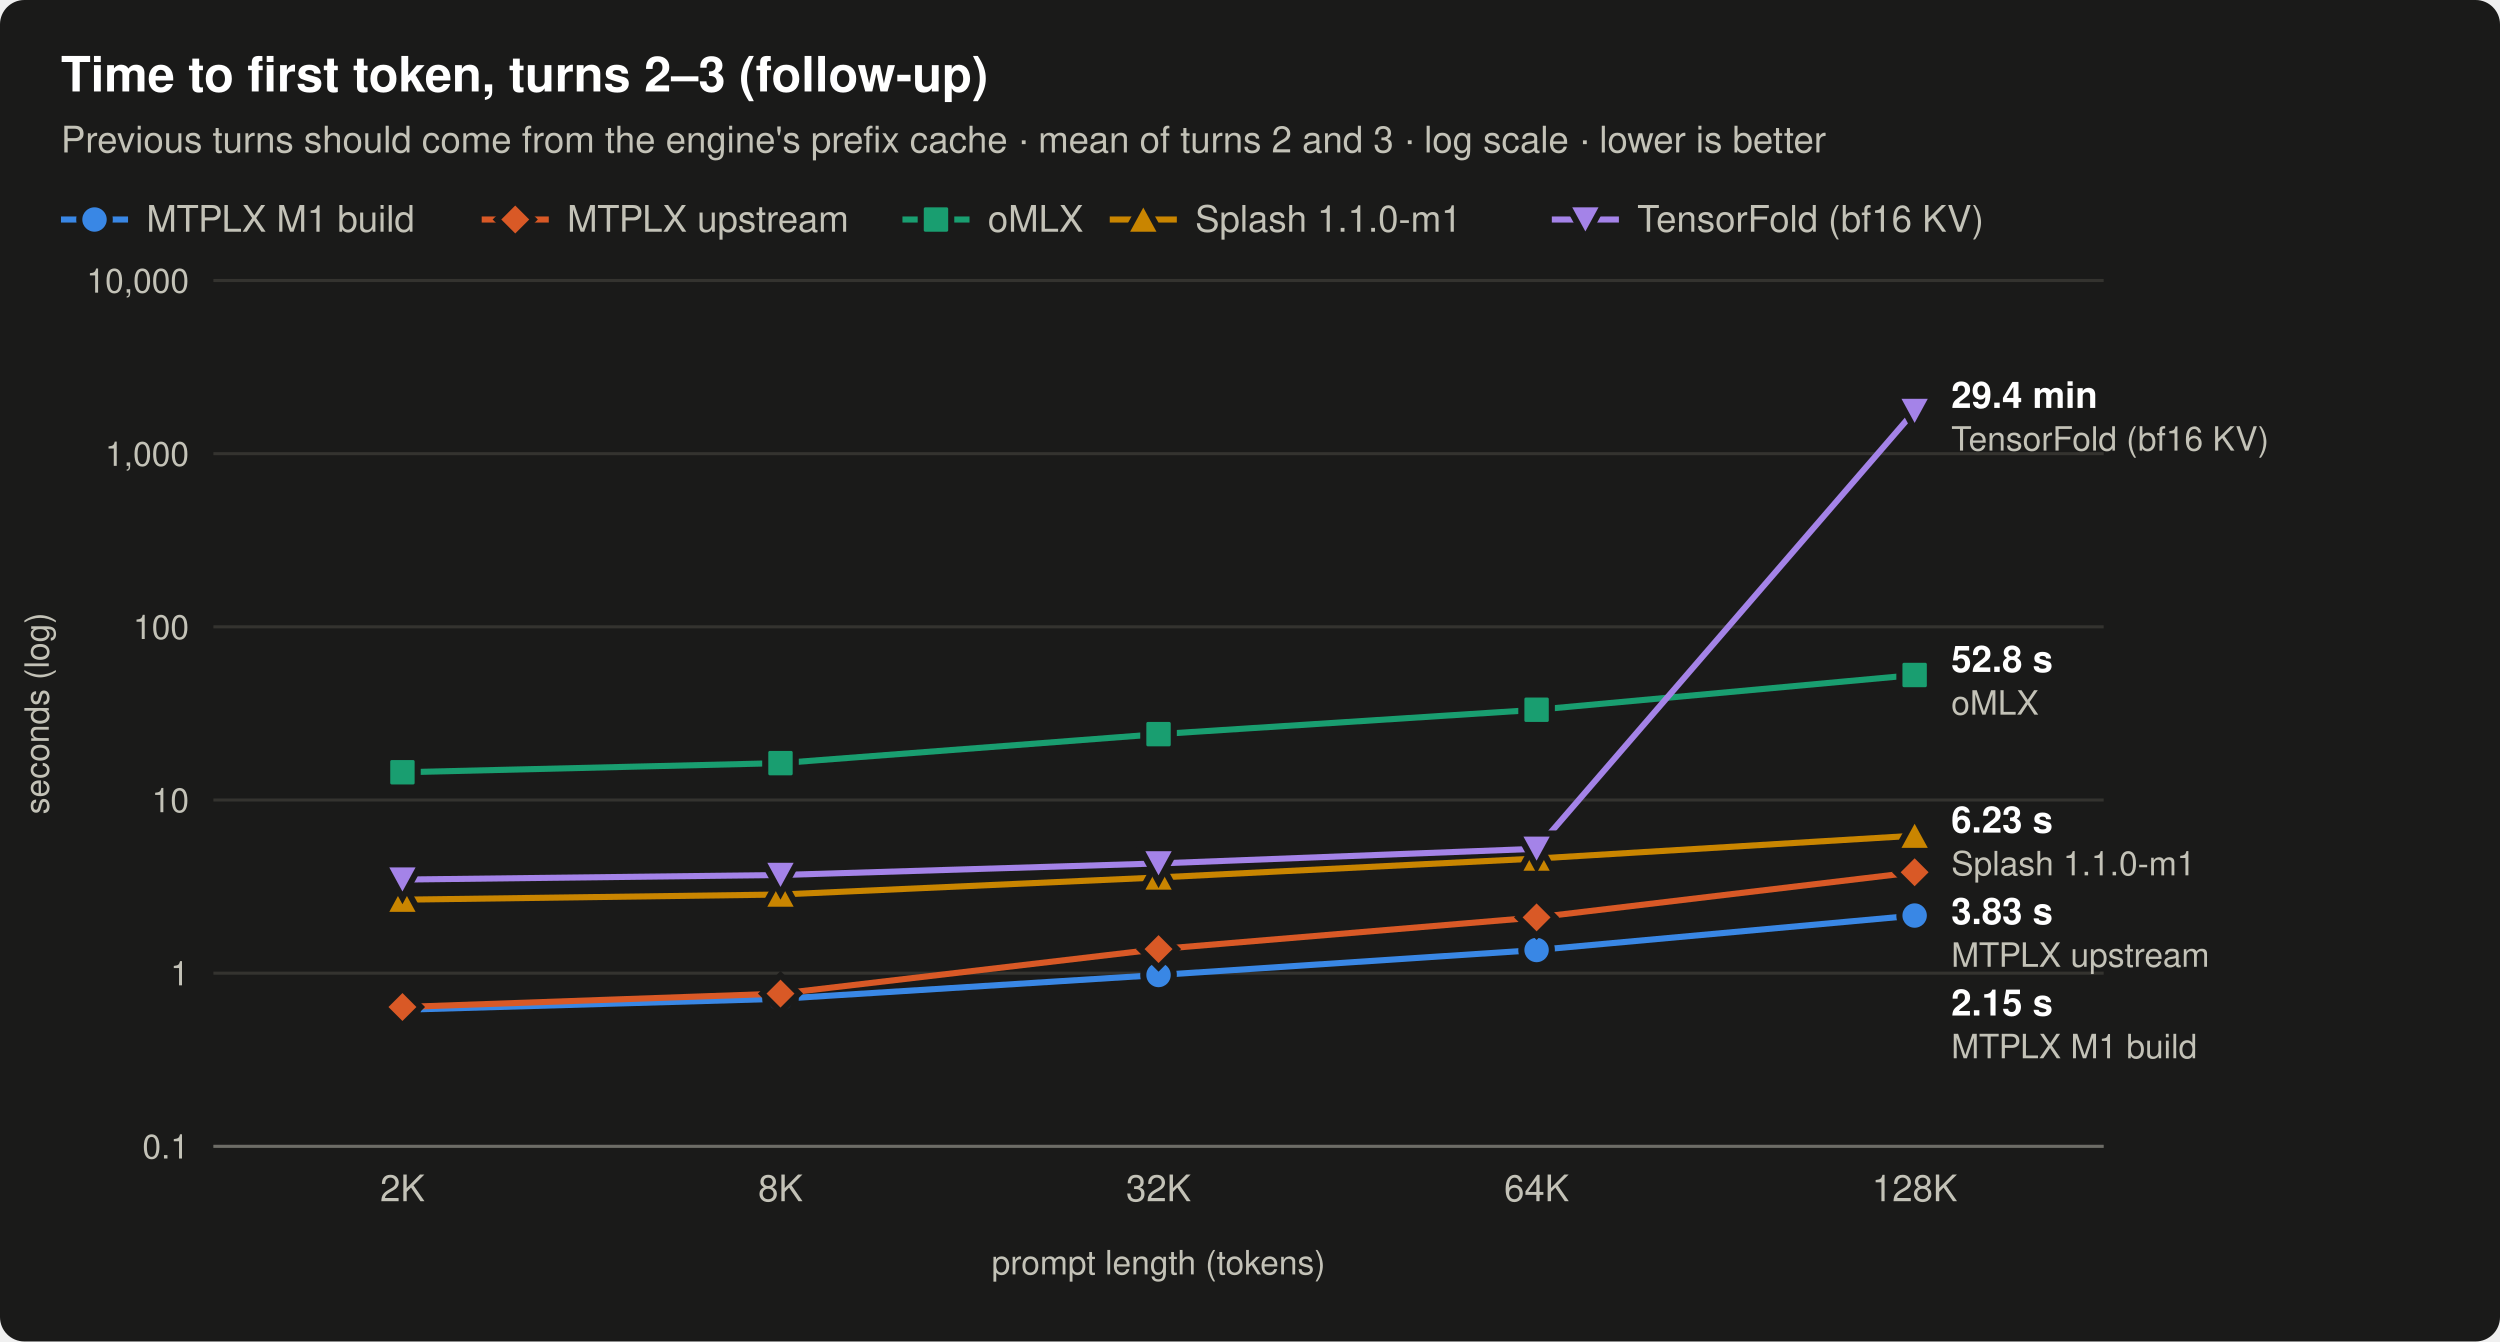
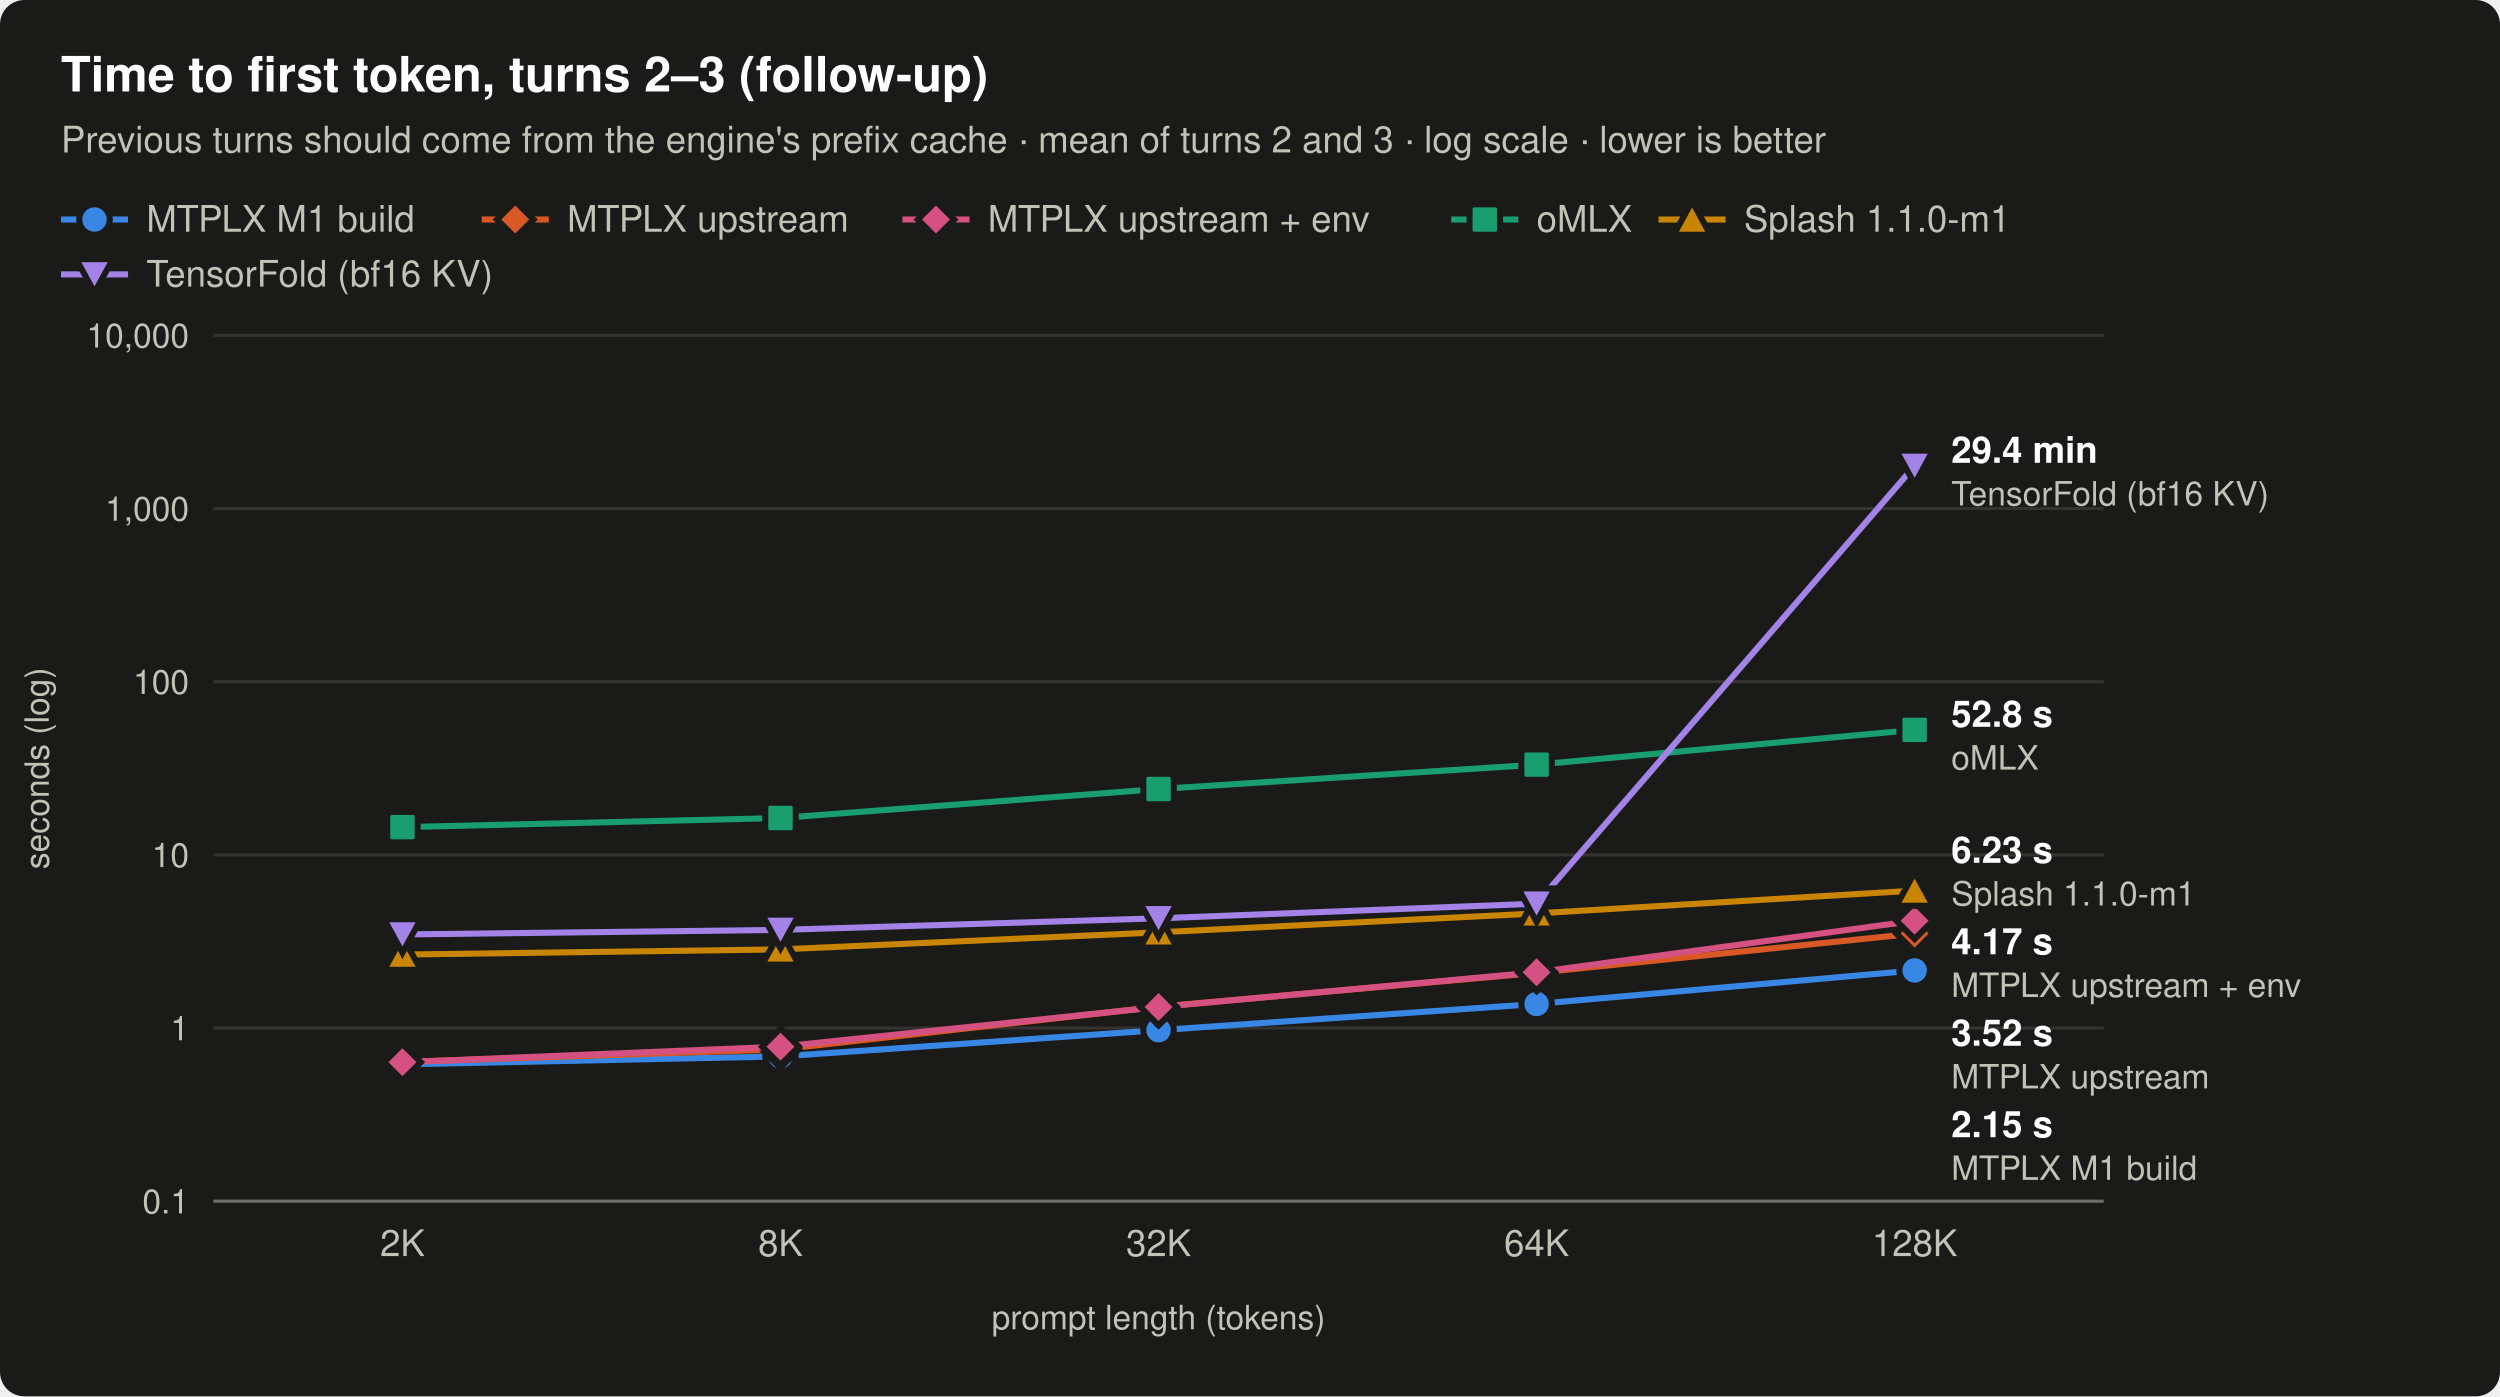
- <svg xmlns="http://www.w3.org/2000/svg" viewBox="0 0 820 440" width="820" height="440" role="img" aria-label="Time to first token, turns 2–3 (follow-up)" font-family="-apple-system,BlinkMacSystemFont,Segoe UI,Helvetica,Arial,sans-serif">
-   <rect width="820" height="440" rx="8" fill="#1a1a19" />
+ <svg xmlns="http://www.w3.org/2000/svg" viewBox="0 0 820 458" width="820" height="458" role="img" aria-label="Time to first token, turns 2–3 (follow-up)" font-family="-apple-system,BlinkMacSystemFont,Segoe UI,Helvetica,Arial,sans-serif">
+   <rect width="820" height="458" rx="8" fill="#1a1a19" />
  <text x="20" y="30" fill="#ffffff" font-size="16" font-weight="600">Time to first token, turns 2–3 (follow-up)</text>
  <text x="20" y="50" fill="#c3c2b7" font-size="12">Previous turns should come from the engine's prefix cache · mean of turns 2 and 3 · log scale · lower is better</text>
  <line x1="20" x2="42" y1="72" y2="72" stroke="#3987e5" stroke-width="2" />
  <circle cx="31" cy="72" r="5" fill="#3987e5" stroke="#1a1a19" stroke-width="2" />
  <text x="48" y="76" fill="#c3c2b7" font-size="12">MTPLX M1 build</text>
  <line x1="158" x2="180" y1="72" y2="72" stroke="#d95926" stroke-width="2" />
  <path d="M169 66L175 72L169 78L163 72Z" fill="#d95926" stroke="#1a1a19" stroke-width="2" />
  <text x="186" y="76" fill="#c3c2b7" font-size="12">MTPLX upstream</text>
-   <line x1="296" x2="318" y1="72" y2="72" stroke="#199e70" stroke-width="2" />
-   <rect x="302" y="67" width="10" height="10" rx="1.5" fill="#199e70" stroke="#1a1a19" stroke-width="2" />
-   <text x="324" y="76" fill="#c3c2b7" font-size="12">oMLX</text>
-   <line x1="364" x2="386" y1="72" y2="72" stroke="#c98500" stroke-width="2" />
-   <path d="M375 66L381 77L369 77Z" fill="#c98500" stroke="#1a1a19" stroke-width="2" />
-   <text x="392" y="76" fill="#c3c2b7" font-size="12">Splash 1.1.0-m1</text>
-   <line x1="509" x2="531" y1="72" y2="72" stroke="#a483e8" stroke-width="2" />
-   <path d="M520 78L526 67L514 67Z" fill="#a483e8" stroke="#1a1a19" stroke-width="2" />
-   <text x="537" y="76" fill="#c3c2b7" font-size="12">TensorFold (bf16 KV)</text>
-   <line x1="70" x2="690" y1="376.0" y2="376.0" stroke="#34332f" />
-   <text x="62" y="380.0" fill="#c3c2b7" font-size="11" text-anchor="end">0.1</text>
-   <line x1="70" x2="690" y1="319.2" y2="319.2" stroke="#34332f" />
-   <text x="62" y="323.2" fill="#c3c2b7" font-size="11" text-anchor="end">1</text>
-   <line x1="70" x2="690" y1="262.4" y2="262.4" stroke="#34332f" />
-   <text x="62" y="266.4" fill="#c3c2b7" font-size="11" text-anchor="end">10</text>
-   <line x1="70" x2="690" y1="205.6" y2="205.6" stroke="#34332f" />
-   <text x="62" y="209.6" fill="#c3c2b7" font-size="11" text-anchor="end">100</text>
-   <line x1="70" x2="690" y1="148.8" y2="148.8" stroke="#34332f" />
-   <text x="62" y="152.8" fill="#c3c2b7" font-size="11" text-anchor="end">1,000</text>
-   <line x1="70" x2="690" y1="92.0" y2="92.0" stroke="#34332f" />
-   <text x="62" y="96.0" fill="#c3c2b7" font-size="11" text-anchor="end">10,000</text>
-   <line x1="70" x2="690" y1="376" y2="376" stroke="#6d6c66" />
-   <text x="132.0" y="394" fill="#c3c2b7" font-size="12" text-anchor="middle">2K</text>
-   <text x="256.0" y="394" fill="#c3c2b7" font-size="12" text-anchor="middle">8K</text>
-   <text x="380.0" y="394" fill="#c3c2b7" font-size="12" text-anchor="middle">32K</text>
-   <text x="504.0" y="394" fill="#c3c2b7" font-size="12" text-anchor="middle">64K</text>
-   <text x="628.0" y="394" fill="#c3c2b7" font-size="12" text-anchor="middle">128K</text>
-   <text x="380.0" y="418" fill="#c3c2b7" font-size="11" text-anchor="middle">prompt length (tokens)</text>
-   <text x="16" y="234.0" fill="#c3c2b7" font-size="11" text-anchor="middle" transform="rotate(-90 16 234.0)">seconds (log)</text>
-   <polyline points="132.0,331.2 256.0,327.6 380.0,319.8 504.0,311.6 628.0,300.3" fill="none" stroke="#3987e5" stroke-width="2" stroke-linejoin="round" />
-   <circle cx="132.0" cy="331.2" r="5" fill="#3987e5" stroke="#1a1a19" stroke-width="2" />
-   <circle cx="256.0" cy="327.6" r="5" fill="#3987e5" stroke="#1a1a19" stroke-width="2" />
-   <circle cx="380.0" cy="319.8" r="5" fill="#3987e5" stroke="#1a1a19" stroke-width="2" />
-   <circle cx="504.0" cy="311.6" r="5" fill="#3987e5" stroke="#1a1a19" stroke-width="2" />
-   <circle cx="628.0" cy="300.3" r="5" fill="#3987e5" stroke="#1a1a19" stroke-width="2" />
-   <polyline points="132.0,330.3 256.0,325.9 380.0,311.3 504.0,300.9 628.0,286.1" fill="none" stroke="#d95926" stroke-width="2" stroke-linejoin="round" />
-   <path d="M132.0 324.3L138.0 330.3L132.0 336.3L126.0 330.3Z" fill="#d95926" stroke="#1a1a19" stroke-width="2" />
-   <path d="M256.0 319.9L262.0 325.9L256.0 331.9L250.0 325.9Z" fill="#d95926" stroke="#1a1a19" stroke-width="2" />
-   <path d="M380.0 305.3L386.0 311.3L380.0 317.3L374.0 311.3Z" fill="#d95926" stroke="#1a1a19" stroke-width="2" />
-   <path d="M504.0 294.9L510.0 300.9L504.0 306.9L498.0 300.9Z" fill="#d95926" stroke="#1a1a19" stroke-width="2" />
-   <path d="M628.0 280.1L634.0 286.1L628.0 292.1L622.0 286.1Z" fill="#d95926" stroke="#1a1a19" stroke-width="2" />
-   <polyline points="132.0,253.3 256.0,250.3 380.0,240.8 504.0,232.8 628.0,221.4" fill="none" stroke="#199e70" stroke-width="2" stroke-linejoin="round" />
-   <rect x="127.0" y="248.3" width="10" height="10" rx="1.5" fill="#199e70" stroke="#1a1a19" stroke-width="2" />
-   <rect x="251.0" y="245.3" width="10" height="10" rx="1.5" fill="#199e70" stroke="#1a1a19" stroke-width="2" />
-   <rect x="375.0" y="235.8" width="10" height="10" rx="1.5" fill="#199e70" stroke="#1a1a19" stroke-width="2" />
-   <rect x="499.0" y="227.8" width="10" height="10" rx="1.5" fill="#199e70" stroke="#1a1a19" stroke-width="2" />
-   <rect x="623.0" y="216.4" width="10" height="10" rx="1.5" fill="#199e70" stroke="#1a1a19" stroke-width="2" />
-   <polyline points="132.0,295.1 256.0,293.4 380.0,287.8 504.0,281.6 628.0,274.1" fill="none" stroke="#c98500" stroke-width="2" stroke-linejoin="round" />
-   <path d="M132.0 289.1L138.0 300.1L126.0 300.1Z" fill="#c98500" stroke="#1a1a19" stroke-width="2" />
-   <path d="M256.0 287.4L262.0 298.4L250.0 298.4Z" fill="#c98500" stroke="#1a1a19" stroke-width="2" />
-   <path d="M380.0 281.8L386.0 292.8L374.0 292.8Z" fill="#c98500" stroke="#1a1a19" stroke-width="2" />
-   <path d="M504.0 275.6L510.0 286.6L498.0 286.6Z" fill="#c98500" stroke="#1a1a19" stroke-width="2" />
-   <path d="M628.0 268.1L634.0 279.1L622.0 279.1Z" fill="#c98500" stroke="#1a1a19" stroke-width="2" />
-   <polyline points="132.0,288.5 256.0,287.0 380.0,283.2 504.0,278.4 628.0,134.8" fill="none" stroke="#a483e8" stroke-width="2" stroke-linejoin="round" />
-   <path d="M132.0 294.5L138.0 283.5L126.0 283.5Z" fill="#a483e8" stroke="#1a1a19" stroke-width="2" />
-   <path d="M256.0 293.0L262.0 282.0L250.0 282.0Z" fill="#a483e8" stroke="#1a1a19" stroke-width="2" />
-   <path d="M380.0 289.2L386.0 278.2L374.0 278.2Z" fill="#a483e8" stroke="#1a1a19" stroke-width="2" />
-   <path d="M504.0 284.4L510.0 273.4L498.0 273.4Z" fill="#a483e8" stroke="#1a1a19" stroke-width="2" />
-   <path d="M628.0 140.8L634.0 129.8L622.0 129.8Z" fill="#a483e8" stroke="#1a1a19" stroke-width="2" />
-   <text x="640.0" y="133.8" fill="#ffffff" font-size="12" font-weight="600">29.4 min</text>
-   <text x="640.0" y="147.8" fill="#c3c2b7" font-size="11">TensorFold (bf16 KV)</text>
-   <text x="640.0" y="220.4" fill="#ffffff" font-size="12" font-weight="600">52.8 s</text>
-   <text x="640.0" y="234.4" fill="#c3c2b7" font-size="11">oMLX</text>
-   <text x="640.0" y="273.1" fill="#ffffff" font-size="12" font-weight="600">6.23 s</text>
-   <text x="640.0" y="287.1" fill="#c3c2b7" font-size="11">Splash 1.1.0-m1</text>
-   <text x="640.0" y="303.1" fill="#ffffff" font-size="12" font-weight="600">3.83 s</text>
-   <text x="640.0" y="317.1" fill="#c3c2b7" font-size="11">MTPLX upstream</text>
-   <text x="640.0" y="333.1" fill="#ffffff" font-size="12" font-weight="600">2.15 s</text>
-   <text x="640.0" y="347.1" fill="#c3c2b7" font-size="11">MTPLX M1 build</text>
+   <line x1="296" x2="318" y1="72" y2="72" stroke="#d55181" stroke-width="2" />
+   <path d="M307 66L313 72L307 78L301 72Z" fill="#d55181" stroke="#1a1a19" stroke-width="2" />
+   <text x="324" y="76" fill="#c3c2b7" font-size="12">MTPLX upstream + env</text>
+   <line x1="476" x2="498" y1="72" y2="72" stroke="#199e70" stroke-width="2" />
+   <rect x="482" y="67" width="10" height="10" rx="1.5" fill="#199e70" stroke="#1a1a19" stroke-width="2" />
+   <text x="504" y="76" fill="#c3c2b7" font-size="12">oMLX</text>
+   <line x1="544" x2="566" y1="72" y2="72" stroke="#c98500" stroke-width="2" />
+   <path d="M555 66L561 77L549 77Z" fill="#c98500" stroke="#1a1a19" stroke-width="2" />
+   <text x="572" y="76" fill="#c3c2b7" font-size="12">Splash 1.1.0-m1</text>
+   <line x1="20" x2="42" y1="90" y2="90" stroke="#a483e8" stroke-width="2" />
+   <path d="M31 96L37 85L25 85Z" fill="#a483e8" stroke="#1a1a19" stroke-width="2" />
+   <text x="48" y="94" fill="#c3c2b7" font-size="12">TensorFold (bf16 KV)</text>
+   <line x1="70" x2="690" y1="394.0" y2="394.0" stroke="#34332f" />
+   <text x="62" y="398.0" fill="#c3c2b7" font-size="11" text-anchor="end">0.1</text>
+   <line x1="70" x2="690" y1="337.2" y2="337.2" stroke="#34332f" />
+   <text x="62" y="341.2" fill="#c3c2b7" font-size="11" text-anchor="end">1</text>
+   <line x1="70" x2="690" y1="280.4" y2="280.4" stroke="#34332f" />
+   <text x="62" y="284.4" fill="#c3c2b7" font-size="11" text-anchor="end">10</text>
+   <line x1="70" x2="690" y1="223.6" y2="223.6" stroke="#34332f" />
+   <text x="62" y="227.6" fill="#c3c2b7" font-size="11" text-anchor="end">100</text>
+   <line x1="70" x2="690" y1="166.8" y2="166.8" stroke="#34332f" />
+   <text x="62" y="170.8" fill="#c3c2b7" font-size="11" text-anchor="end">1,000</text>
+   <line x1="70" x2="690" y1="110.0" y2="110.0" stroke="#34332f" />
+   <text x="62" y="114.0" fill="#c3c2b7" font-size="11" text-anchor="end">10,000</text>
+   <line x1="70" x2="690" y1="394" y2="394" stroke="#6d6c66" />
+   <text x="132.0" y="412" fill="#c3c2b7" font-size="12" text-anchor="middle">2K</text>
+   <text x="256.0" y="412" fill="#c3c2b7" font-size="12" text-anchor="middle">8K</text>
+   <text x="380.0" y="412" fill="#c3c2b7" font-size="12" text-anchor="middle">32K</text>
+   <text x="504.0" y="412" fill="#c3c2b7" font-size="12" text-anchor="middle">64K</text>
+   <text x="628.0" y="412" fill="#c3c2b7" font-size="12" text-anchor="middle">128K</text>
+   <text x="380.0" y="436" fill="#c3c2b7" font-size="11" text-anchor="middle">prompt length (tokens)</text>
+   <text x="16" y="252.0" fill="#c3c2b7" font-size="11" text-anchor="middle" transform="rotate(-90 16 252.0)">seconds (log)</text>
+   <polyline points="132.0,349.1 256.0,346.5 380.0,337.9 504.0,329.3 628.0,318.3" fill="none" stroke="#3987e5" stroke-width="2" stroke-linejoin="round" />
+   <circle cx="132.0" cy="349.1" r="5" fill="#3987e5" stroke="#1a1a19" stroke-width="2" />
+   <circle cx="256.0" cy="346.5" r="5" fill="#3987e5" stroke="#1a1a19" stroke-width="2" />
+   <circle cx="380.0" cy="337.9" r="5" fill="#3987e5" stroke="#1a1a19" stroke-width="2" />
+   <circle cx="504.0" cy="329.3" r="5" fill="#3987e5" stroke="#1a1a19" stroke-width="2" />
+   <circle cx="628.0" cy="318.3" r="5" fill="#3987e5" stroke="#1a1a19" stroke-width="2" />
+   <polyline points="132.0,348.3 256.0,344.2 380.0,330.2 504.0,319.1 628.0,306.2" fill="none" stroke="#d95926" stroke-width="2" stroke-linejoin="round" />
+   <path d="M132.0 342.3L138.0 348.3L132.0 354.3L126.0 348.3Z" fill="#d95926" stroke="#1a1a19" stroke-width="2" />
+   <path d="M256.0 338.2L262.0 344.2L256.0 350.2L250.0 344.2Z" fill="#d95926" stroke="#1a1a19" stroke-width="2" />
+   <path d="M380.0 324.2L386.0 330.2L380.0 336.2L374.0 330.2Z" fill="#d95926" stroke="#1a1a19" stroke-width="2" />
+   <path d="M504.0 313.1L510.0 319.1L504.0 325.1L498.0 319.1Z" fill="#d95926" stroke="#1a1a19" stroke-width="2" />
+   <path d="M628.0 300.2L634.0 306.2L628.0 312.2L622.0 306.2Z" fill="#d95926" stroke="#1a1a19" stroke-width="2" />
+   <polyline points="132.0,348.4 256.0,343.3 380.0,330.3 504.0,318.9 628.0,302.0" fill="none" stroke="#d55181" stroke-width="2" stroke-linejoin="round" />
+   <path d="M132.0 342.4L138.0 348.4L132.0 354.4L126.0 348.4Z" fill="#d55181" stroke="#1a1a19" stroke-width="2" />
+   <path d="M256.0 337.3L262.0 343.3L256.0 349.3L250.0 343.3Z" fill="#d55181" stroke="#1a1a19" stroke-width="2" />
+   <path d="M380.0 324.3L386.0 330.3L380.0 336.3L374.0 330.3Z" fill="#d55181" stroke="#1a1a19" stroke-width="2" />
+   <path d="M504.0 312.9L510.0 318.9L504.0 324.9L498.0 318.9Z" fill="#d55181" stroke="#1a1a19" stroke-width="2" />
+   <path d="M628.0 296.0L634.0 302.0L628.0 308.0L622.0 302.0Z" fill="#d55181" stroke="#1a1a19" stroke-width="2" />
+   <polyline points="132.0,271.3 256.0,268.3 380.0,258.8 504.0,250.8 628.0,239.4" fill="none" stroke="#199e70" stroke-width="2" stroke-linejoin="round" />
+   <rect x="127.0" y="266.3" width="10" height="10" rx="1.5" fill="#199e70" stroke="#1a1a19" stroke-width="2" />
+   <rect x="251.0" y="263.3" width="10" height="10" rx="1.5" fill="#199e70" stroke="#1a1a19" stroke-width="2" />
+   <rect x="375.0" y="253.8" width="10" height="10" rx="1.5" fill="#199e70" stroke="#1a1a19" stroke-width="2" />
+   <rect x="499.0" y="245.8" width="10" height="10" rx="1.5" fill="#199e70" stroke="#1a1a19" stroke-width="2" />
+   <rect x="623.0" y="234.4" width="10" height="10" rx="1.5" fill="#199e70" stroke="#1a1a19" stroke-width="2" />
+   <polyline points="132.0,313.1 256.0,311.4 380.0,305.8 504.0,299.6 628.0,292.1" fill="none" stroke="#c98500" stroke-width="2" stroke-linejoin="round" />
+   <path d="M132.0 307.1L138.0 318.1L126.0 318.1Z" fill="#c98500" stroke="#1a1a19" stroke-width="2" />
+   <path d="M256.0 305.4L262.0 316.4L250.0 316.4Z" fill="#c98500" stroke="#1a1a19" stroke-width="2" />
+   <path d="M380.0 299.8L386.0 310.8L374.0 310.8Z" fill="#c98500" stroke="#1a1a19" stroke-width="2" />
+   <path d="M504.0 293.6L510.0 304.6L498.0 304.6Z" fill="#c98500" stroke="#1a1a19" stroke-width="2" />
+   <path d="M628.0 286.1L634.0 297.1L622.0 297.1Z" fill="#c98500" stroke="#1a1a19" stroke-width="2" />
+   <polyline points="132.0,306.5 256.0,305.0 380.0,301.2 504.0,296.4 628.0,152.8" fill="none" stroke="#a483e8" stroke-width="2" stroke-linejoin="round" />
+   <path d="M132.0 312.5L138.0 301.5L126.0 301.5Z" fill="#a483e8" stroke="#1a1a19" stroke-width="2" />
+   <path d="M256.0 311.0L262.0 300.0L250.0 300.0Z" fill="#a483e8" stroke="#1a1a19" stroke-width="2" />
+   <path d="M380.0 307.2L386.0 296.2L374.0 296.2Z" fill="#a483e8" stroke="#1a1a19" stroke-width="2" />
+   <path d="M504.0 302.4L510.0 291.4L498.0 291.4Z" fill="#a483e8" stroke="#1a1a19" stroke-width="2" />
+   <path d="M628.0 158.8L634.0 147.8L622.0 147.8Z" fill="#a483e8" stroke="#1a1a19" stroke-width="2" />
+   <text x="640.0" y="151.8" fill="#ffffff" font-size="12" font-weight="600">29.4 min</text>
+   <text x="640.0" y="165.8" fill="#c3c2b7" font-size="11">TensorFold (bf16 KV)</text>
+   <text x="640.0" y="238.4" fill="#ffffff" font-size="12" font-weight="600">52.8 s</text>
+   <text x="640.0" y="252.4" fill="#c3c2b7" font-size="11">oMLX</text>
+   <text x="640.0" y="283.0" fill="#ffffff" font-size="12" font-weight="600">6.23 s</text>
+   <text x="640.0" y="297.0" fill="#c3c2b7" font-size="11">Splash 1.1.0-m1</text>
+   <text x="640.0" y="313.0" fill="#ffffff" font-size="12" font-weight="600">4.17 s</text>
+   <text x="640.0" y="327.0" fill="#c3c2b7" font-size="11">MTPLX upstream + env</text>
+   <text x="640.0" y="343.0" fill="#ffffff" font-size="12" font-weight="600">3.52 s</text>
+   <text x="640.0" y="357.0" fill="#c3c2b7" font-size="11">MTPLX upstream</text>
+   <text x="640.0" y="373.0" fill="#ffffff" font-size="12" font-weight="600">2.15 s</text>
+   <text x="640.0" y="387.0" fill="#c3c2b7" font-size="11">MTPLX M1 build</text>
</svg>
